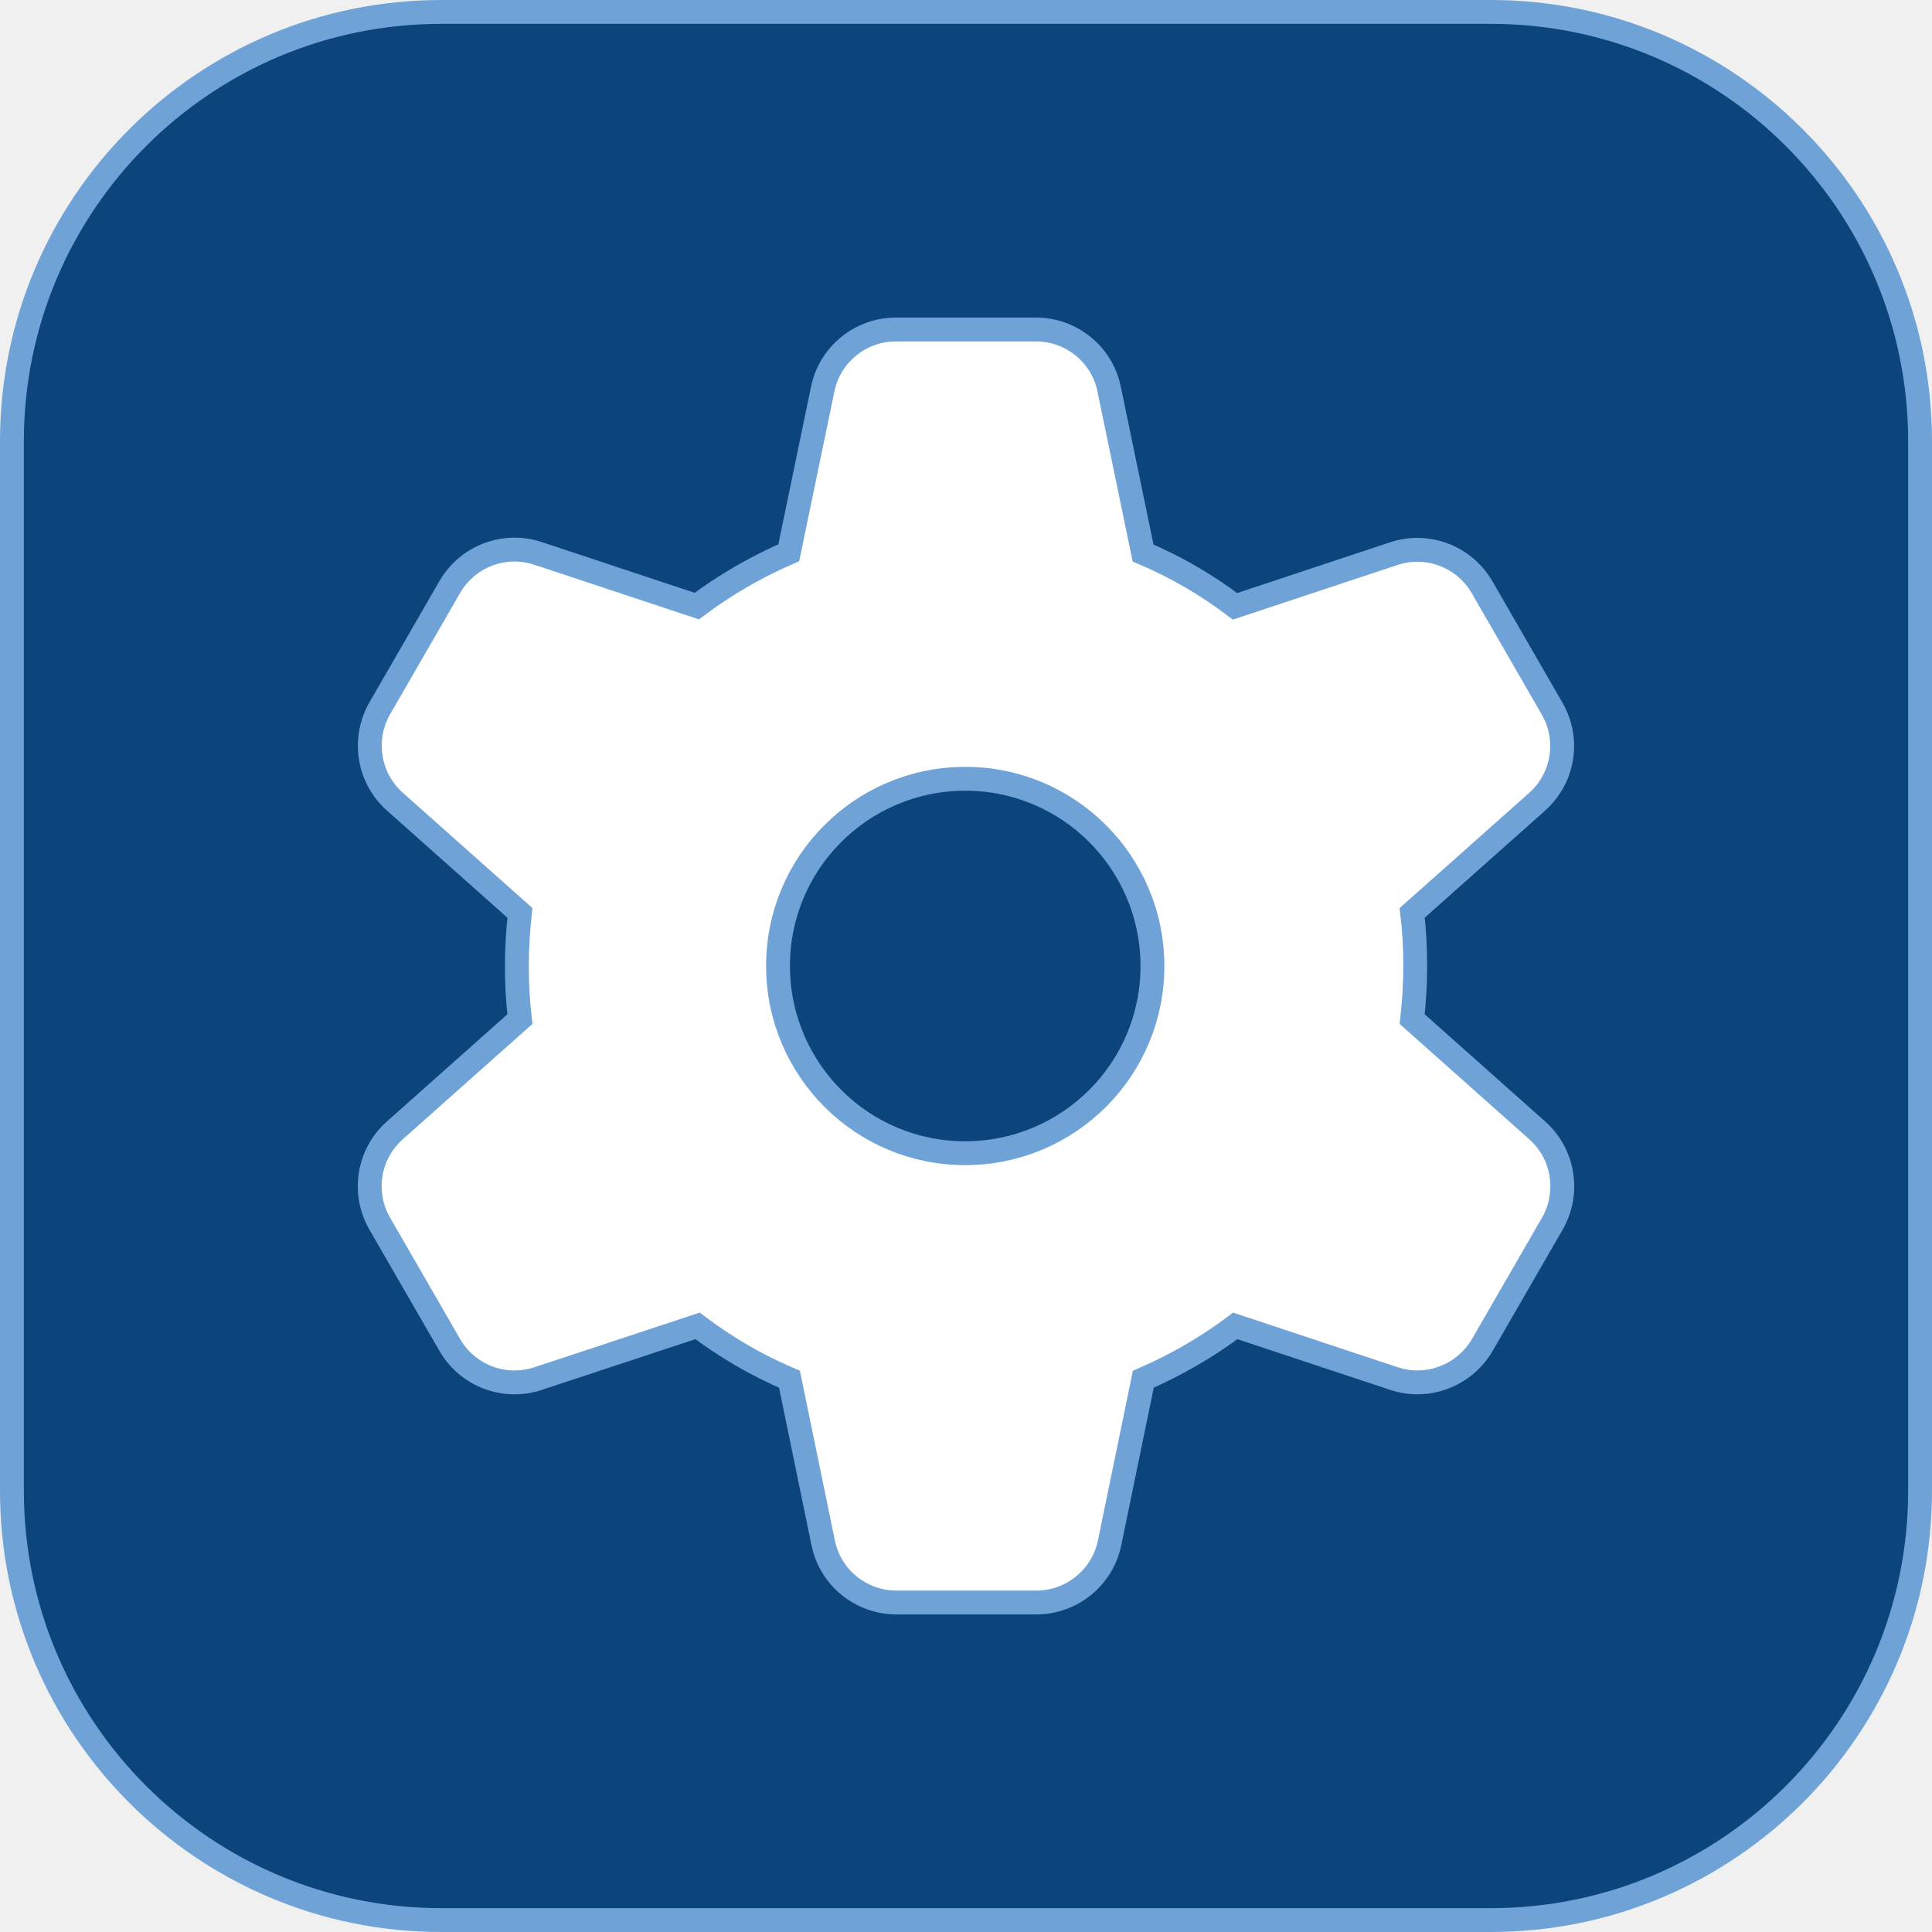
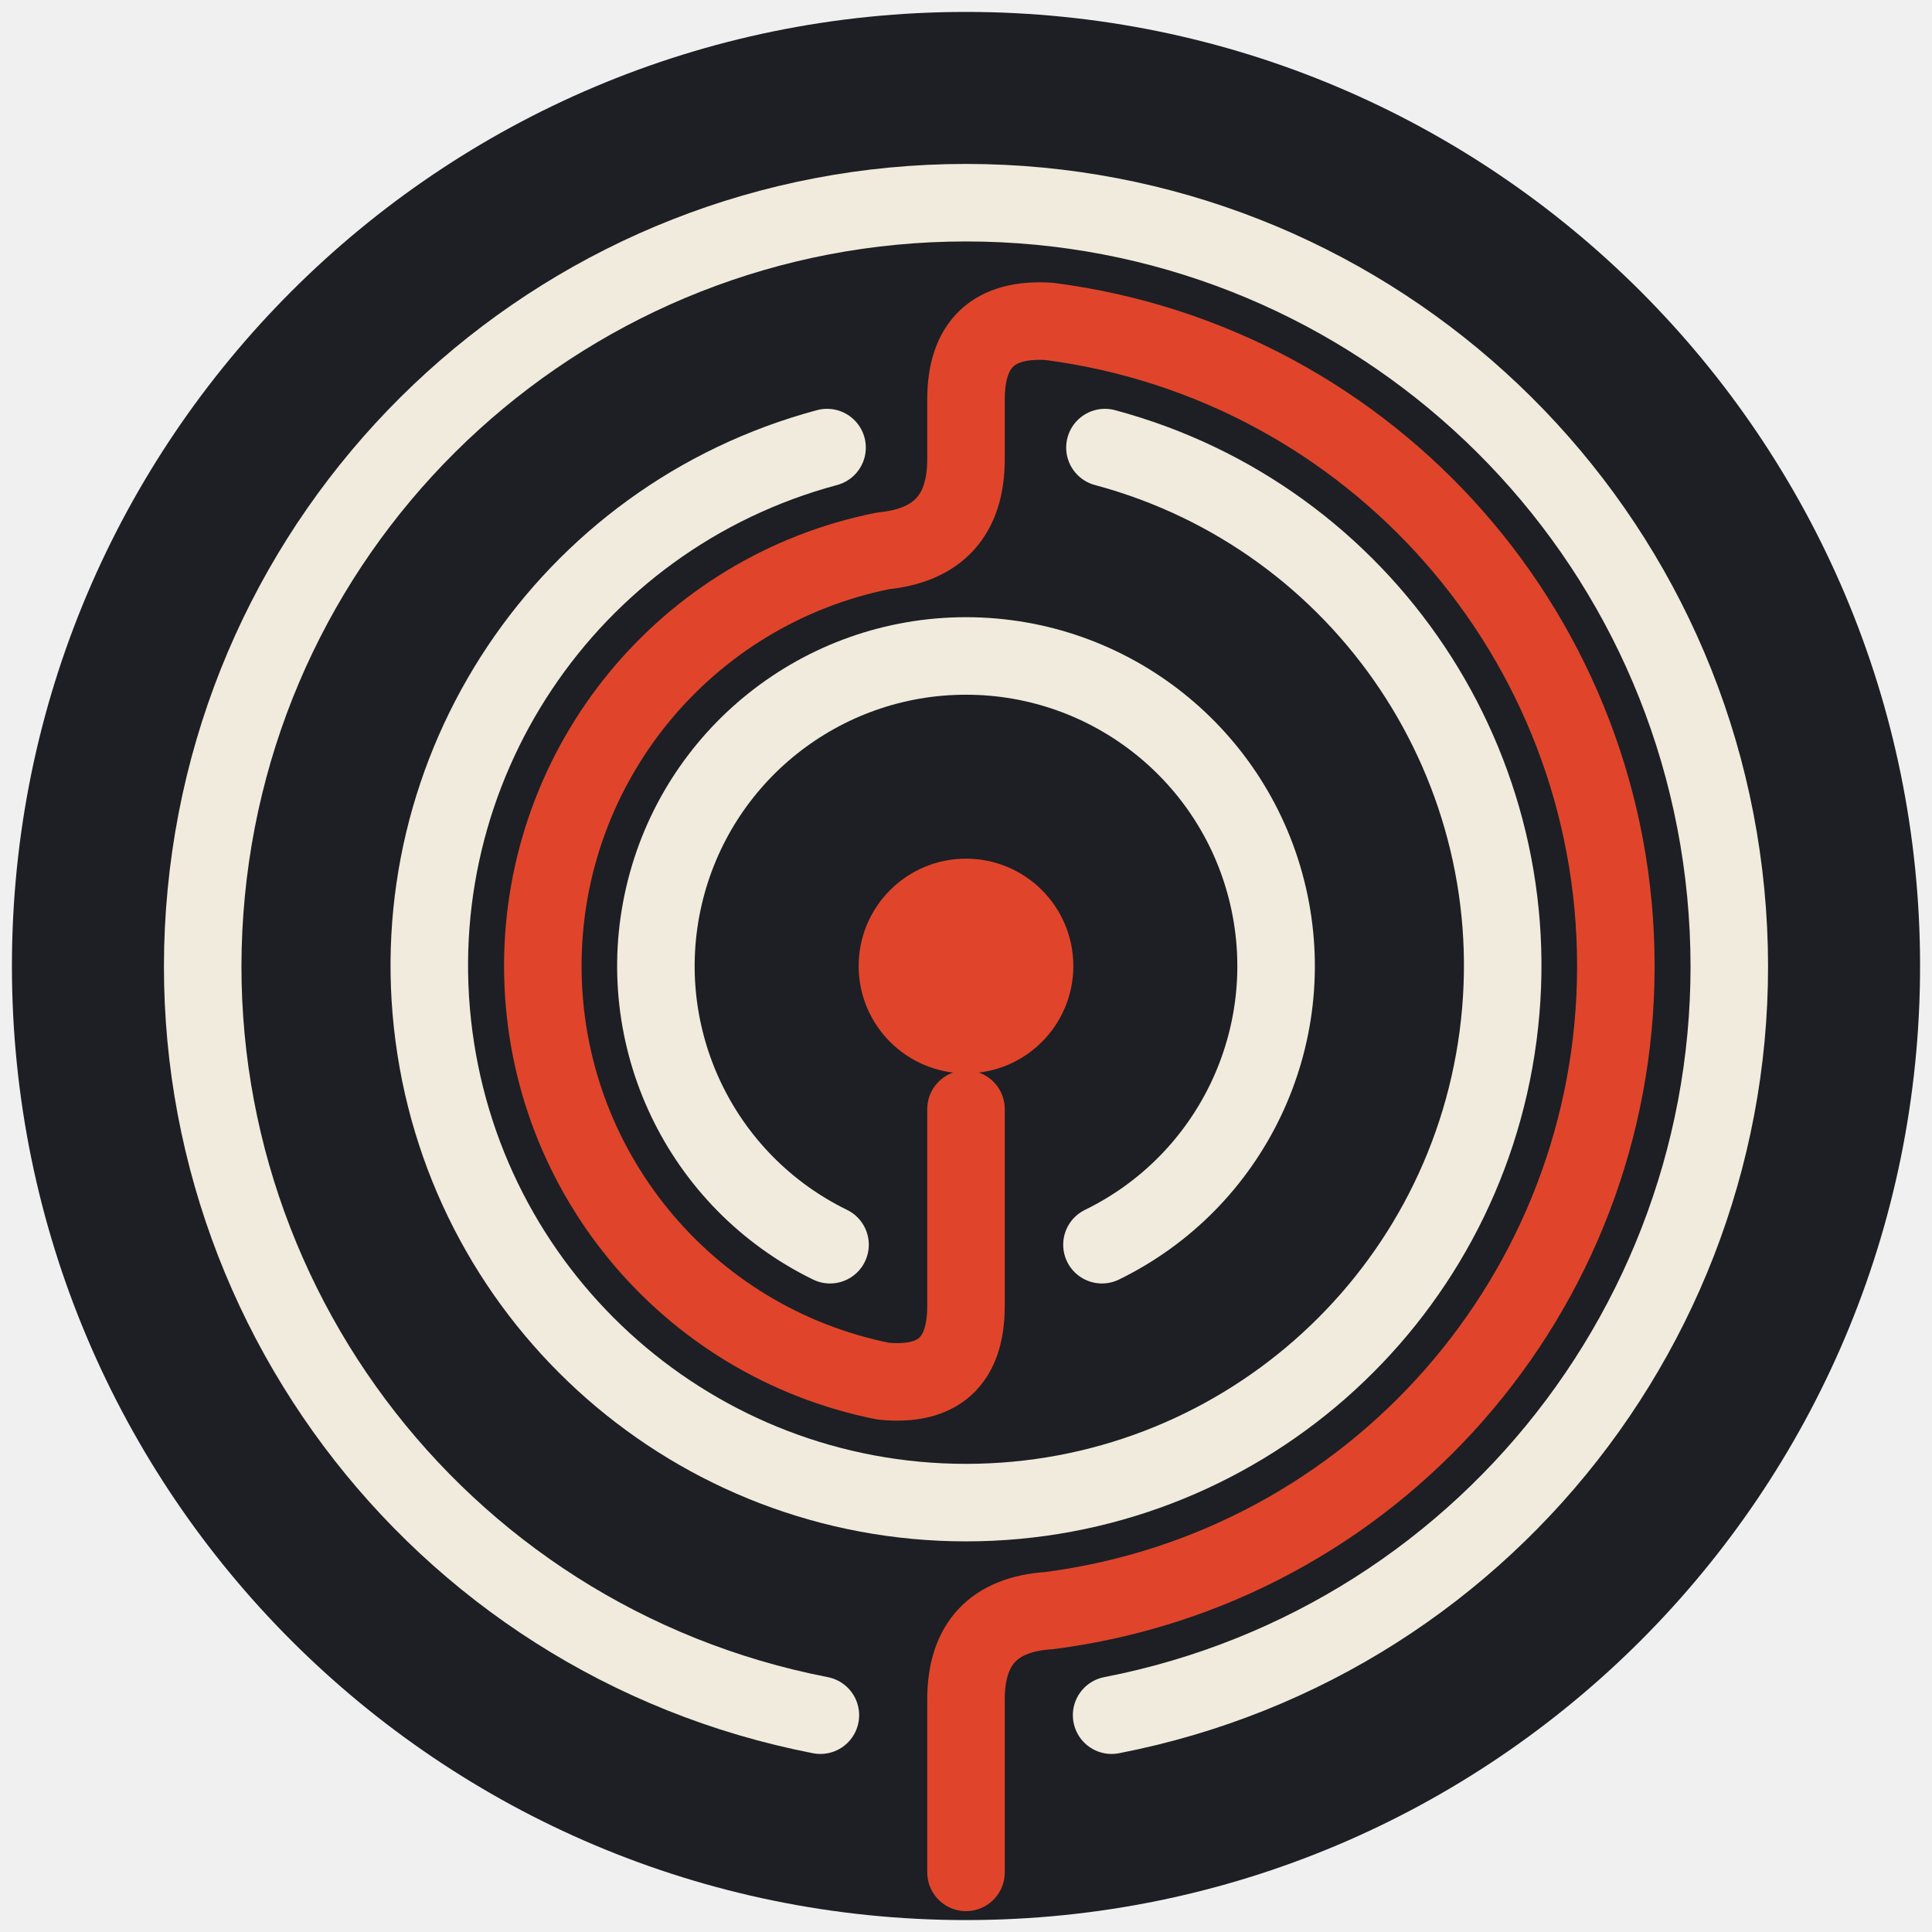
<svg xmlns="http://www.w3.org/2000/svg" xmlns:ns1="http://webmi.atvise.com/2007/svgext" height="162" version="1.2" width="162">
  <defs />
-   <rect font-family="anthropic-sans, -apple-system, BlinkMacSystemFont, &quot;Segoe UI&quot;, sans-serif" x="1" rx="36" width="160" fill="#0c447c" stroke-linecap="butt" y="1" font-size="16px" text-anchor="start" stroke="#6fa3d7" ns1:refpx="100" id="id_1" font-weight="400" style="dominant-baseline:auto;opacity:1;color:rgb(11, 11, 11)" stroke-linejoin="miter" stroke-width="2" height="160" ns1:refpy="100" />
-   <path ns1:refpx="80.9995" ns1:refpy="80.9995" d="M68.985,32.631C69.574,29.728 72.145,27.628 75.127,27.628L86.861,27.628C89.843,27.628 92.414,29.728 93.003,32.631L95.848,46.367C98.614,47.544 101.205,49.055 103.559,50.841L116.863,46.426C119.688,45.484 122.789,46.661 124.28,49.251L130.145,59.415C131.638,62.006 131.108,65.263 128.871,67.245L118.413,76.545C118.589,77.997 118.668,79.489 118.668,81C118.668,82.51 118.57,84.002 118.413,85.454L128.889,94.774C131.128,96.756 131.638,100.033 130.166,102.603L124.299,112.767C122.808,115.338 119.708,116.535 116.882,115.593L103.579,111.178C101.205,112.964 98.614,114.455 95.867,115.652L93.042,129.366C92.434,132.291 89.863,134.371 86.9,134.371L75.166,134.371C72.184,134.371 69.613,132.271 69.025,129.366L66.199,115.652C63.432,114.474 60.862,112.964 58.488,111.178L45.125,115.593C42.3,116.535 39.199,115.357 37.708,112.767L31.841,102.603C30.35,100.013 30.88,96.756 33.117,94.774L43.595,85.454C43.418,84.002 43.34,82.51 43.34,81C43.34,79.489 43.438,77.997 43.595,76.545L33.117,67.225C30.88,65.242 30.37,61.966 31.841,59.396L37.708,49.232C39.199,46.642 42.3,45.464 45.125,46.406L58.429,50.821C60.803,49.035 63.393,47.544 66.14,46.347ZM80.994,96.697C89.667,96.658 96.672,89.614 96.633,80.941C96.593,72.268 89.549,65.263 80.876,65.302C72.203,65.34 65.197,72.385 65.238,81.058C65.277,89.731 72.321,96.736 80.994,96.697" fill="#ffffff" id="id_11" stroke="#6fa3d7" stroke-linecap="butt" stroke-linejoin="miter" stroke-width="2" />
+   <circle ns1:refpx="81" ns1:refpy="81" cx="81" cy="81" r="80" fill="#1D1F24" id="id_1" />
+   <path ns1:refpx="81" ns1:refpy="81" d="M68.79 143.82 A64 64 0 1 1 93.21 143.82" fill="none" stroke="#F1EBDD" stroke-width="6.5" stroke-linecap="round" id="id_2" />
+   <path ns1:refpx="81" ns1:refpy="81" d="M92.65 37.53 A45 45 0 1 1 69.35 37.53" fill="none" stroke="#F1EBDD" stroke-width="6.5" stroke-linecap="round" id="id_3" />
+   <path ns1:refpx="81" ns1:refpy="81" d="M69.60 104.37 A26 26 0 1 1 92.40 104.37" fill="none" stroke="#F1EBDD" stroke-width="6.5" stroke-linecap="round" id="id_4" />
+   <path ns1:refpx="81" ns1:refpy="81" d="M81 157 V142.50 Q81 135.50 87.98 135.05 A54.5 54.5 0 0 0 87.98 26.95 Q81 26.50 81 33.50 V38.50 Q81 45.50 74.05 46.19 A35.5 35.5 0 0 0 74.05 115.81 Q81 116.50 81 109.50 V93" fill="none" stroke="#E0452B" stroke-width="6.5" stroke-linecap="round" stroke-linejoin="round" id="id_5" />
+   <circle ns1:refpx="81" ns1:refpy="81" cx="81" cy="81" r="9" fill="#E0452B" id="id_6" />
</svg>
